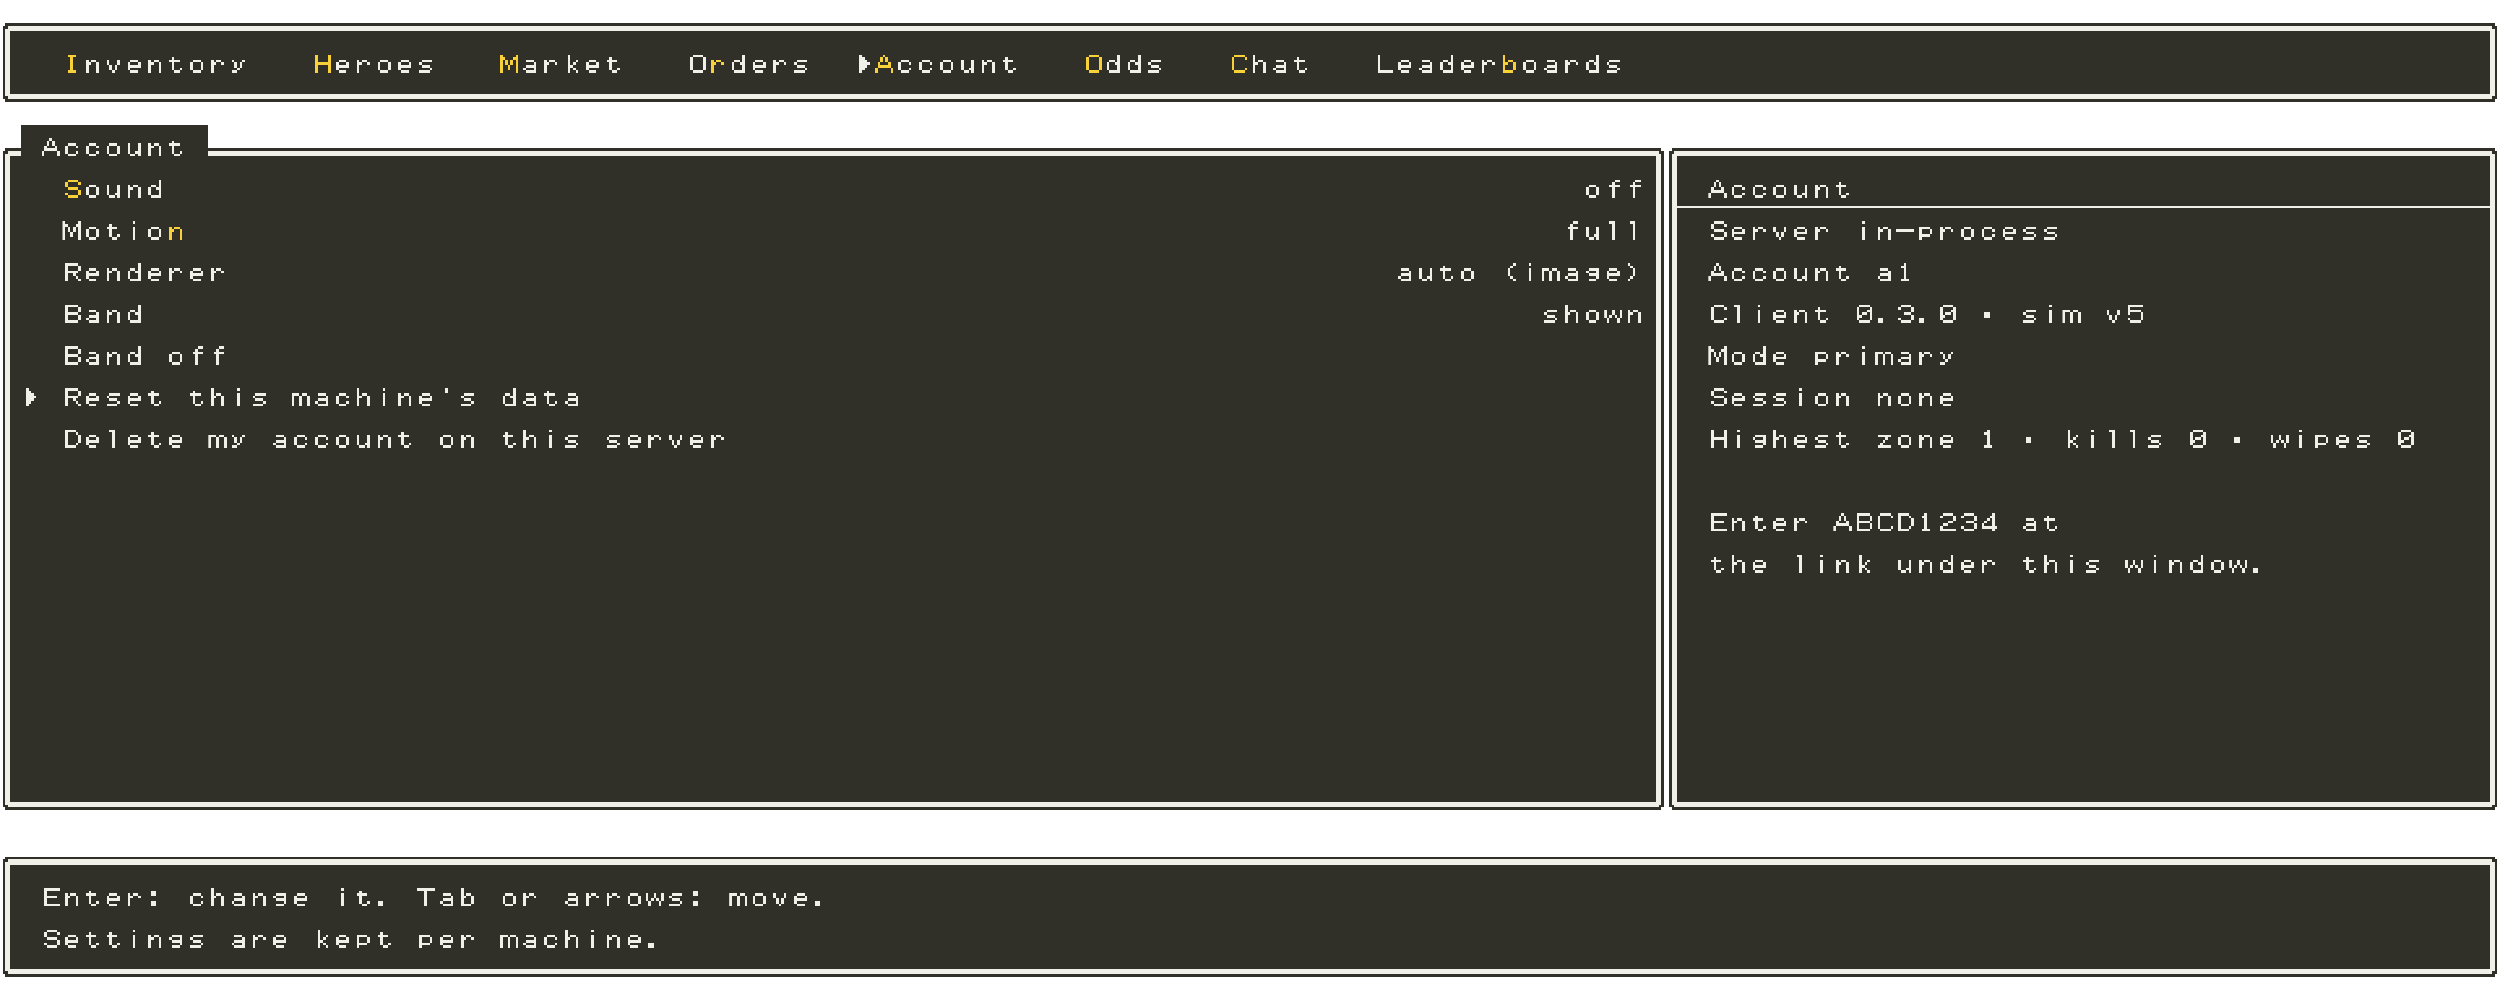
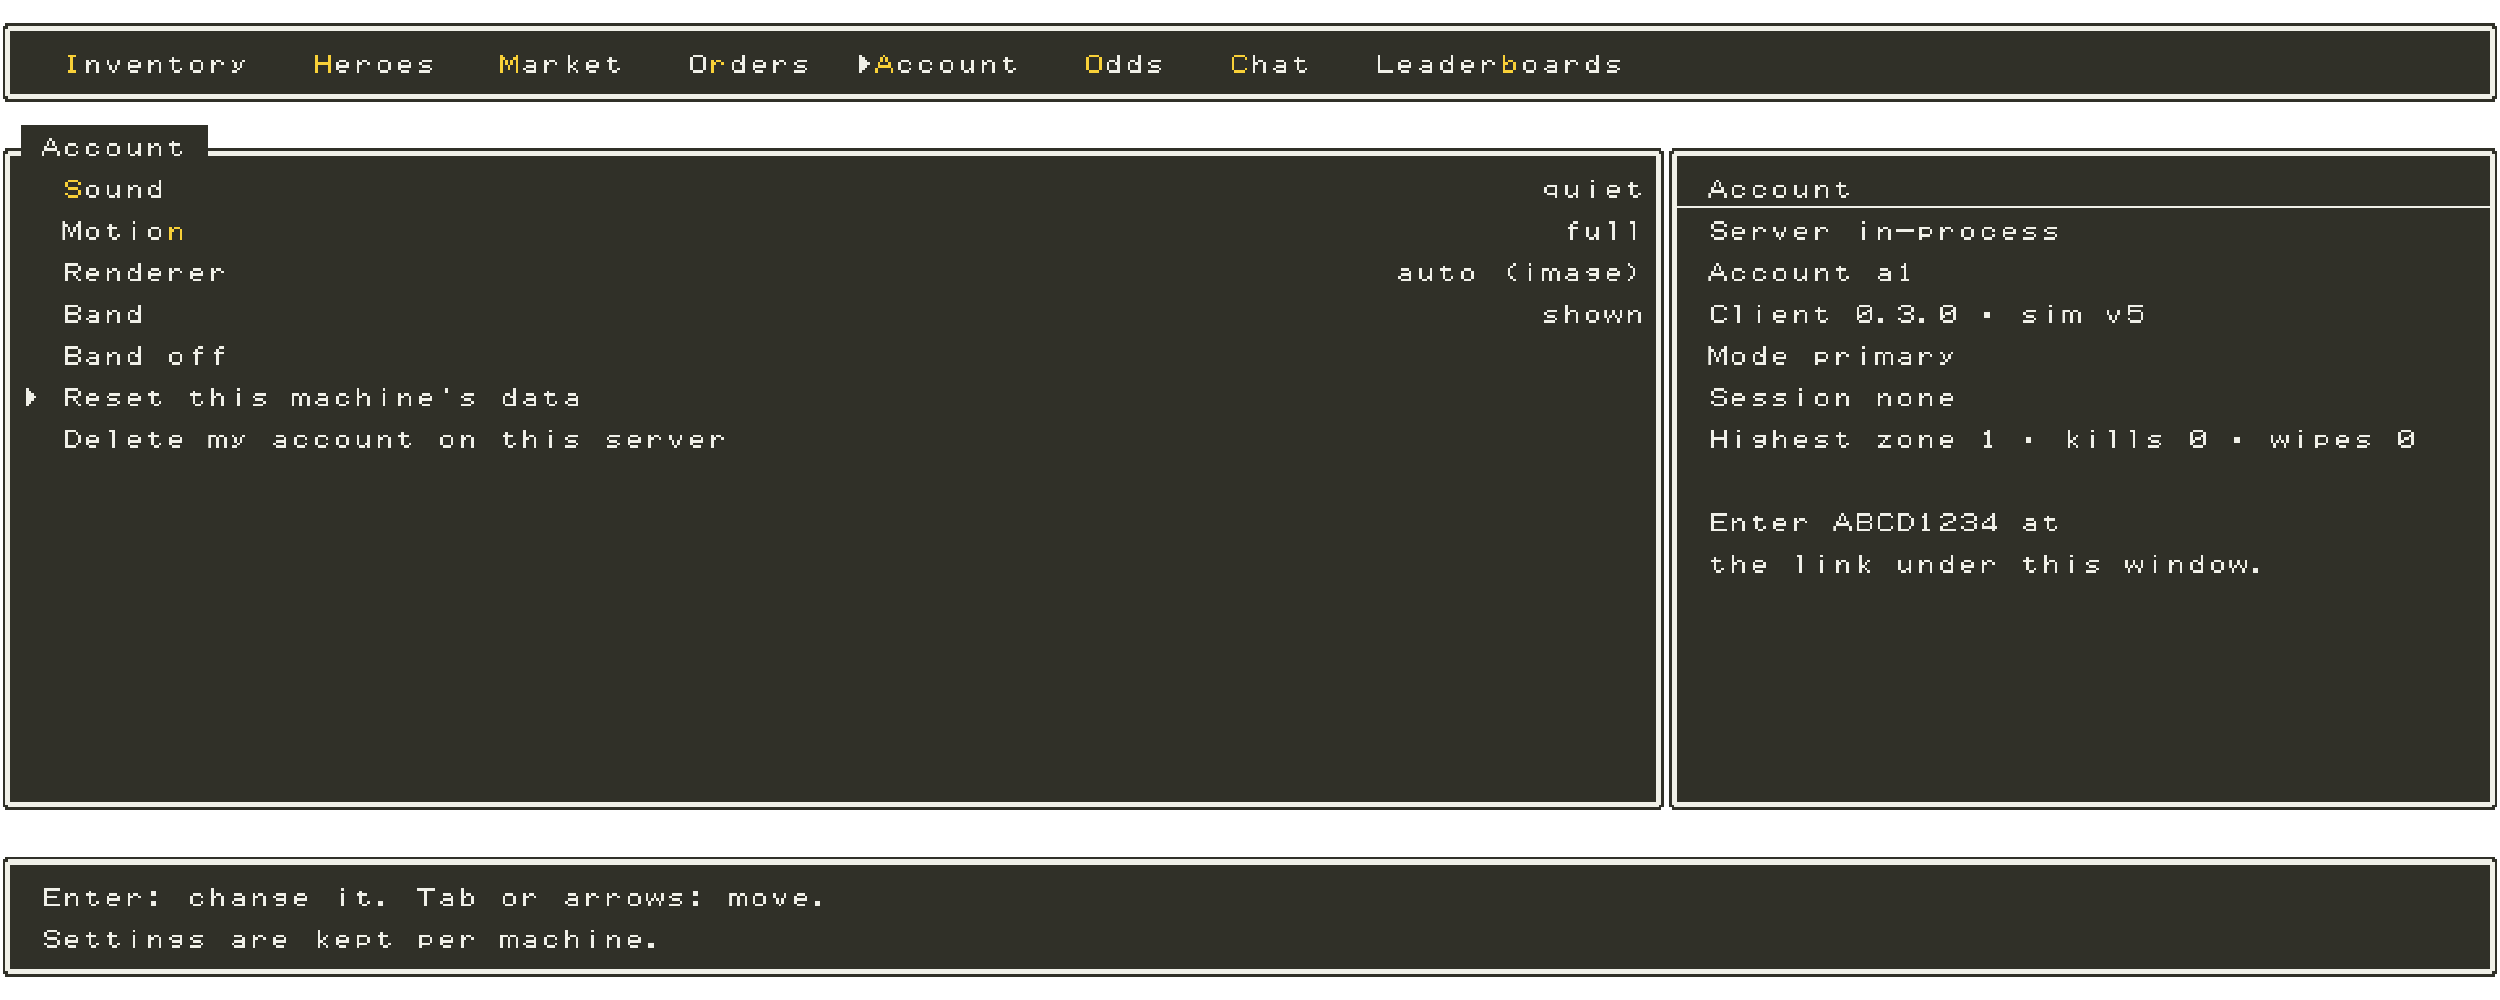
<svg xmlns="http://www.w3.org/2000/svg" viewBox="0 0 960 384" width="960" height="384" shape-rendering="crispEdges">
  <defs>
    <symbol id="g0">
      <path d="M2 5h3v1h-3zM3 6h1v1h-1zM3 7h1v1h-1zM3 8h1v1h-1zM3 9h1v1h-1zM3 10h1v1h-1zM2 11h3v1h-3z" />
    </symbol>
    <symbol id="g1">
      <path d="M1 7h1v1h-1zM3 7h2v1h-2zM1 8h2v1h-2zM5 8h1v1h-1zM1 9h1v1h-1zM5 9h1v1h-1zM1 10h1v1h-1zM5 10h1v1h-1zM1 11h1v1h-1zM5 11h1v1h-1z" />
    </symbol>
    <symbol id="g2">
      <path d="M1 7h1v1h-1zM5 7h1v1h-1zM1 8h1v1h-1zM5 8h1v1h-1zM2 9h1v1h-1zM4 9h1v1h-1zM2 10h1v1h-1zM4 10h1v1h-1zM3 11h1v1h-1z" />
    </symbol>
    <symbol id="g3">
      <path d="M2 7h3v1h-3zM1 8h1v1h-1zM5 8h1v1h-1zM1 9h5v1h-5zM1 10h1v1h-1zM2 11h3v1h-3z" />
    </symbol>
    <symbol id="g4">
      <path d="M2 6h1v1h-1zM1 7h4v1h-4zM2 8h1v1h-1zM2 9h1v1h-1zM2 10h1v1h-1zM5 10h1v1h-1zM3 11h2v1h-2z" />
    </symbol>
    <symbol id="g5">
      <path d="M2 7h3v1h-3zM1 8h1v1h-1zM5 8h1v1h-1zM1 9h1v1h-1zM5 9h1v1h-1zM1 10h1v1h-1zM5 10h1v1h-1zM2 11h3v1h-3z" />
    </symbol>
    <symbol id="g6">
      <path d="M1 7h1v1h-1zM3 7h2v1h-2zM1 8h2v1h-2zM5 8h1v1h-1zM1 9h1v1h-1zM1 10h1v1h-1zM1 11h1v1h-1z" />
    </symbol>
    <symbol id="g7">
      <path d="M1 7h1v1h-1zM5 7h1v1h-1zM2 8h1v1h-1zM4 8h1v1h-1zM2 9h1v1h-1zM4 9h1v1h-1zM3 10h1v1h-1zM1 11h2v1h-2z" />
    </symbol>
    <symbol id="g8">
      <path d="M1 5h1v1h-1zM6 5h1v1h-1zM1 6h1v1h-1zM6 6h1v1h-1zM1 7h1v1h-1zM6 7h1v1h-1zM1 8h6v1h-6zM1 9h1v1h-1zM6 9h1v1h-1zM1 10h1v1h-1zM6 10h1v1h-1zM1 11h1v1h-1zM6 11h1v1h-1z" />
    </symbol>
    <symbol id="g9">
      <path d="M2 7h4v1h-4zM1 8h1v1h-1zM2 9h3v1h-3zM5 10h1v1h-1zM1 11h4v1h-4z" />
    </symbol>
    <symbol id="g10">
      <path d="M0 5h1v1h-1zM6 5h1v1h-1zM0 6h2v1h-2zM5 6h2v1h-2zM0 7h1v1h-1zM2 7h1v1h-1zM4 7h1v1h-1zM6 7h1v1h-1zM0 8h1v1h-1zM2 8h1v1h-1zM4 8h1v1h-1zM6 8h1v1h-1zM0 9h1v1h-1zM3 9h1v1h-1zM6 9h1v1h-1zM0 10h1v1h-1zM3 10h1v1h-1zM6 10h1v1h-1zM0 11h1v1h-1zM6 11h1v1h-1z" />
    </symbol>
    <symbol id="g11">
      <path d="M2 7h3v1h-3zM5 8h1v1h-1zM2 9h4v1h-4zM1 10h1v1h-1zM5 10h1v1h-1zM2 11h4v1h-4z" />
    </symbol>
    <symbol id="g12">
      <path d="M2 5h1v1h-1zM2 6h1v1h-1zM2 7h1v1h-1zM5 7h1v1h-1zM2 8h1v1h-1zM4 8h1v1h-1zM2 9h2v1h-2zM2 10h1v1h-1zM4 10h1v1h-1zM2 11h1v1h-1zM5 11h1v1h-1z" />
    </symbol>
    <symbol id="g13">
      <path d="M2 5h4v1h-4zM1 6h1v1h-1zM6 6h1v1h-1zM1 7h1v1h-1zM6 7h1v1h-1zM1 8h1v1h-1zM6 8h1v1h-1zM1 9h1v1h-1zM6 9h1v1h-1zM1 10h1v1h-1zM6 10h1v1h-1zM2 11h4v1h-4z" />
    </symbol>
    <symbol id="g14">
      <path d="M5 5h1v1h-1zM5 6h1v1h-1zM2 7h2v1h-2zM5 7h1v1h-1zM1 8h1v1h-1zM4 8h2v1h-2zM1 9h1v1h-1zM5 9h1v1h-1zM1 10h1v1h-1zM5 10h1v1h-1zM2 11h4v1h-4z" />
    </symbol>
    <symbol id="g15">
      <path d="M2 5h1v1h-1zM2 6h2v1h-2zM2 7h3v1h-3zM2 8h4v1h-4zM2 9h3v1h-3zM2 10h2v1h-2zM2 11h1v1h-1z" />
    </symbol>
    <symbol id="g16">
      <path d="M3 5h1v1h-1zM2 6h1v1h-1zM4 6h1v1h-1zM2 7h1v1h-1zM4 7h1v1h-1zM1 8h1v1h-1zM5 8h1v1h-1zM1 9h5v1h-5zM0 10h1v1h-1zM6 10h1v1h-1zM0 11h1v1h-1zM6 11h1v1h-1z" />
    </symbol>
    <symbol id="g17">
      <path d="M2 7h3v1h-3zM1 8h1v1h-1zM5 8h1v1h-1zM1 9h1v1h-1zM1 10h1v1h-1zM5 10h1v1h-1zM2 11h3v1h-3z" />
    </symbol>
    <symbol id="g18">
      <path d="M1 7h1v1h-1zM5 7h1v1h-1zM1 8h1v1h-1zM5 8h1v1h-1zM1 9h1v1h-1zM5 9h1v1h-1zM1 10h1v1h-1zM4 10h2v1h-2zM2 11h2v1h-2zM5 11h1v1h-1z" />
    </symbol>
    <symbol id="g19">
      <path d="M2 5h4v1h-4zM1 6h1v1h-1zM6 6h1v1h-1zM1 7h1v1h-1zM1 8h1v1h-1zM1 9h1v1h-1zM1 10h1v1h-1zM6 10h1v1h-1zM2 11h4v1h-4z" />
    </symbol>
    <symbol id="g20">
      <path d="M1 5h1v1h-1zM1 6h1v1h-1zM1 7h1v1h-1zM3 7h2v1h-2zM1 8h2v1h-2zM5 8h1v1h-1zM1 9h1v1h-1zM5 9h1v1h-1zM1 10h1v1h-1zM5 10h1v1h-1zM1 11h1v1h-1zM5 11h1v1h-1z" />
    </symbol>
    <symbol id="g21">
      <path d="M1 5h1v1h-1zM1 6h1v1h-1zM1 7h1v1h-1zM1 8h1v1h-1zM1 9h1v1h-1zM1 10h1v1h-1zM1 11h6v1h-6z" />
    </symbol>
    <symbol id="g22">
      <path d="M1 5h1v1h-1zM1 6h1v1h-1zM1 7h1v1h-1zM3 7h2v1h-2zM1 8h2v1h-2zM5 8h1v1h-1zM1 9h1v1h-1zM5 9h1v1h-1zM1 10h1v1h-1zM5 10h1v1h-1zM1 11h4v1h-4z" />
    </symbol>
    <symbol id="g23">
      <path d="M2 5h4v1h-4zM1 6h1v1h-1zM6 6h1v1h-1zM1 7h1v1h-1zM2 8h4v1h-4zM6 9h1v1h-1zM1 10h1v1h-1zM6 10h1v1h-1zM2 11h4v1h-4z" />
    </symbol>
    <symbol id="g24">
-       <path d="M4 5h2v1h-2zM3 6h1v1h-1zM2 7h4v1h-4zM3 8h1v1h-1zM3 9h1v1h-1zM3 10h1v1h-1zM3 11h1v1h-1z" />
+       <path d="M2 7h4v1h-4zM1 8h1v1h-1zM5 8h1v1h-1zM1 9h1v1h-1zM5 9h1v1h-1zM2 10h4v1h-4zM5 11h1v1h-1z" />
    </symbol>
    <symbol id="g25">
      <path d="M3 5h1v1h-1zM3 7h1v1h-1zM3 8h1v1h-1zM3 9h1v1h-1zM3 10h1v1h-1zM3 11h1v1h-1z" />
    </symbol>
    <symbol id="g26">
+       <path d="M4 5h2v1h-2zM3 6h1v1h-1zM2 7h4v1h-4zM3 8h1v1h-1zM3 9h1v1h-1zM3 10h1v1h-1zM3 11h1v1h-1z" />
+     </symbol>
+     <symbol id="g27">
      <path d="M2 5h2v1h-2zM3 6h1v1h-1zM3 7h1v1h-1zM3 8h1v1h-1zM3 9h1v1h-1zM3 10h1v1h-1zM3 11h1v1h-1z" />
    </symbol>
-     <symbol id="g27">
+     <symbol id="g28">
      <path d="M1 5h5v1h-5zM1 6h1v1h-1zM6 6h1v1h-1zM1 7h1v1h-1zM6 7h1v1h-1zM1 8h5v1h-5zM1 9h1v1h-1zM4 9h1v1h-1zM1 10h1v1h-1zM5 10h1v1h-1zM1 11h1v1h-1zM6 11h1v1h-1z" />
    </symbol>
-     <symbol id="g28">
+     <symbol id="g29">
      <path d="M5 5h1v1h-1zM4 6h1v1h-1zM3 7h1v1h-1zM3 8h1v1h-1zM3 9h1v1h-1zM4 10h1v1h-1zM5 11h1v1h-1z" />
    </symbol>
-     <symbol id="g29">
+     <symbol id="g30">
      <path d="M0 7h3v1h-3zM4 7h2v1h-2zM0 8h1v1h-1zM3 8h1v1h-1zM6 8h1v1h-1zM0 9h1v1h-1zM3 9h1v1h-1zM6 9h1v1h-1zM0 10h1v1h-1zM3 10h1v1h-1zM6 10h1v1h-1zM0 11h1v1h-1zM3 11h1v1h-1zM6 11h1v1h-1z" />
    </symbol>
-     <symbol id="g30">
+     <symbol id="g31">
      <path d="M2 7h4v1h-4zM1 8h1v1h-1zM5 8h1v1h-1zM2 9h4v1h-4zM5 10h1v1h-1zM2 11h3v1h-3z" />
    </symbol>
-     <symbol id="g31">
+     <symbol id="g32">
      <path d="M1 5h1v1h-1zM2 6h1v1h-1zM3 7h1v1h-1zM3 8h1v1h-1zM3 9h1v1h-1zM2 10h1v1h-1zM1 11h1v1h-1z" />
    </symbol>
-     <symbol id="g32">
+     <symbol id="g33">
      <path d="M1 5h5v1h-5zM1 6h1v1h-1zM6 6h1v1h-1zM1 7h1v1h-1zM6 7h1v1h-1zM1 8h5v1h-5zM1 9h1v1h-1zM6 9h1v1h-1zM1 10h1v1h-1zM6 10h1v1h-1zM1 11h5v1h-5z" />
    </symbol>
-     <symbol id="g33">
+     <symbol id="g34">
      <path d="M0 7h1v1h-1zM3 7h1v1h-1zM6 7h1v1h-1zM0 8h1v1h-1zM3 8h1v1h-1zM6 8h1v1h-1zM0 9h1v1h-1zM2 9h1v1h-1zM4 9h1v1h-1zM6 9h1v1h-1zM1 10h1v1h-1zM5 10h1v1h-1zM1 11h1v1h-1zM5 11h1v1h-1z" />
    </symbol>
-     <symbol id="g34">
+     <symbol id="g35">
      <path d="M3 5h1v1h-1zM3 6h1v1h-1z" />
    </symbol>
-     <symbol id="g35">
+     <symbol id="g36">
      <path d="M1 5h4v1h-4zM1 6h1v1h-1zM5 6h1v1h-1zM1 7h1v1h-1zM6 7h1v1h-1zM1 8h1v1h-1zM6 8h1v1h-1zM1 9h1v1h-1zM6 9h1v1h-1zM1 10h1v1h-1zM5 10h1v1h-1zM1 11h4v1h-4z" />
    </symbol>
-     <symbol id="g36">
+     <symbol id="g37">
      <path d="M0 8h7v1h-7z" />
    </symbol>
-     <symbol id="g37">
+     <symbol id="g38">
      <path d="M1 7h4v1h-4zM1 8h1v1h-1zM5 8h1v1h-1zM1 9h1v1h-1zM5 9h1v1h-1zM1 10h4v1h-4zM1 11h1v1h-1z" />
    </symbol>
-     <symbol id="g38">
+     <symbol id="g39">
      <path d="M3 5h1v1h-1zM2 6h2v1h-2zM3 7h1v1h-1zM3 8h1v1h-1zM3 9h1v1h-1zM3 10h1v1h-1zM2 11h3v1h-3z" />
    </symbol>
-     <symbol id="g39">
+     <symbol id="g40">
      <path d="M2 5h4v1h-4zM1 6h1v1h-1zM6 6h1v1h-1zM1 7h1v1h-1zM5 7h2v1h-2zM1 8h1v1h-1zM3 8h2v1h-2zM6 8h1v1h-1zM1 9h2v1h-2zM6 9h1v1h-1zM1 10h1v1h-1zM6 10h1v1h-1zM2 11h4v1h-4z" />
    </symbol>
-     <symbol id="g40">
+     <symbol id="g41">
      <path d="M1 10h2v1h-2zM1 11h2v1h-2z" />
    </symbol>
-     <symbol id="g41">
+     <symbol id="g42">
      <path d="M2 5h4v1h-4zM1 6h1v1h-1zM6 6h1v1h-1zM6 7h1v1h-1zM3 8h3v1h-3zM6 9h1v1h-1zM1 10h1v1h-1zM6 10h1v1h-1zM2 11h4v1h-4z" />
    </symbol>
-     <symbol id="g42">
+     <symbol id="g43">
      <path d="M2 8h2v1h-2zM2 9h2v1h-2z" />
    </symbol>
-     <symbol id="g43">
+     <symbol id="g44">
      <path d="M1 5h6v1h-6zM1 6h1v1h-1zM1 7h5v1h-5zM1 8h1v1h-1zM6 8h1v1h-1zM6 9h1v1h-1zM1 10h1v1h-1zM6 10h1v1h-1zM2 11h4v1h-4z" />
    </symbol>
-     <symbol id="g44">
+     <symbol id="g45">
      <path d="M1 7h5v1h-5zM4 8h1v1h-1zM3 9h1v1h-1zM2 10h1v1h-1zM1 11h5v1h-5z" />
    </symbol>
-     <symbol id="g45">
+     <symbol id="g46">
      <path d="M1 5h6v1h-6zM1 6h1v1h-1zM1 7h1v1h-1zM1 8h5v1h-5zM1 9h1v1h-1zM1 10h1v1h-1zM1 11h6v1h-6z" />
    </symbol>
-     <symbol id="g46">
+     <symbol id="g47">
      <path d="M2 5h4v1h-4zM1 6h1v1h-1zM6 6h1v1h-1zM6 7h1v1h-1zM4 8h2v1h-2zM2 9h2v1h-2zM1 10h1v1h-1zM1 11h6v1h-6z" />
    </symbol>
-     <symbol id="g47">
+     <symbol id="g48">
      <path d="M5 5h1v1h-1zM4 6h2v1h-2zM3 7h1v1h-1zM5 7h1v1h-1zM2 8h1v1h-1zM5 8h1v1h-1zM1 9h1v1h-1zM5 9h1v1h-1zM1 10h6v1h-6zM5 11h1v1h-1z" />
    </symbol>
-     <symbol id="g48">
+     <symbol id="g49">
      <path d="M2 6h2v1h-2zM2 7h2v1h-2zM2 10h2v1h-2zM2 11h2v1h-2z" />
    </symbol>
-     <symbol id="g49">
+     <symbol id="g50">
      <path d="M0 5h7v1h-7zM3 6h1v1h-1zM3 7h1v1h-1zM3 8h1v1h-1zM3 9h1v1h-1zM3 10h1v1h-1zM3 11h1v1h-1z" />
    </symbol>
  </defs>
  <g id="w-tab">
    <path fill="#303028" d="M2 9H958V10H959V38H958V39H2V38H1V10H2Z" />
    <g fill="#f0f0e8">
      <rect x="3" y="10" width="954" height="1" />
      <rect x="2" y="11" width="956" height="1" />
      <rect x="2" y="36" width="956" height="1" />
      <rect x="3" y="37" width="954" height="1" />
      <rect x="2" y="12" width="2" height="24" />
      <rect x="956" y="12" width="2" height="24" />
    </g>
    <use href="#g15" x="328" y="16" fill="#f0f0e8" />
    <use href="#g0" x="24" y="16" fill="#f8d038" />
    <use href="#g1" x="32" y="16" fill="#f0f0e8" />
    <use href="#g2" x="40" y="16" fill="#f0f0e8" />
    <use href="#g3" x="48" y="16" fill="#f0f0e8" />
    <use href="#g1" x="56" y="16" fill="#f0f0e8" />
    <use href="#g4" x="64" y="16" fill="#f0f0e8" />
    <use href="#g5" x="72" y="16" fill="#f0f0e8" />
    <use href="#g6" x="80" y="16" fill="#f0f0e8" />
    <use href="#g7" x="88" y="16" fill="#f0f0e8" />
    <use href="#g8" x="120" y="16" fill="#f8d038" />
    <use href="#g3" x="128" y="16" fill="#f0f0e8" />
    <use href="#g6" x="136" y="16" fill="#f0f0e8" />
    <use href="#g5" x="144" y="16" fill="#f0f0e8" />
    <use href="#g3" x="152" y="16" fill="#f0f0e8" />
    <use href="#g9" x="160" y="16" fill="#f0f0e8" />
    <use href="#g10" x="192" y="16" fill="#f8d038" />
    <use href="#g11" x="200" y="16" fill="#f0f0e8" />
    <use href="#g6" x="208" y="16" fill="#f0f0e8" />
    <use href="#g12" x="216" y="16" fill="#f0f0e8" />
    <use href="#g3" x="224" y="16" fill="#f0f0e8" />
    <use href="#g4" x="232" y="16" fill="#f0f0e8" />
    <use href="#g13" x="264" y="16" fill="#f0f0e8" />
    <use href="#g6" x="272" y="16" fill="#f8d038" />
    <use href="#g14" x="280" y="16" fill="#f0f0e8" />
    <use href="#g3" x="288" y="16" fill="#f0f0e8" />
    <use href="#g6" x="296" y="16" fill="#f0f0e8" />
    <use href="#g9" x="304" y="16" fill="#f0f0e8" />
    <use href="#g16" x="336" y="16" fill="#f8d038" />
    <use href="#g17" x="344" y="16" fill="#f0f0e8" />
    <use href="#g17" x="352" y="16" fill="#f0f0e8" />
    <use href="#g5" x="360" y="16" fill="#f0f0e8" />
    <use href="#g18" x="368" y="16" fill="#f0f0e8" />
    <use href="#g1" x="376" y="16" fill="#f0f0e8" />
    <use href="#g4" x="384" y="16" fill="#f0f0e8" />
    <use href="#g13" x="416" y="16" fill="#f8d038" />
    <use href="#g14" x="424" y="16" fill="#f0f0e8" />
    <use href="#g14" x="432" y="16" fill="#f0f0e8" />
    <use href="#g9" x="440" y="16" fill="#f0f0e8" />
    <use href="#g19" x="472" y="16" fill="#f8d038" />
    <use href="#g20" x="480" y="16" fill="#f0f0e8" />
    <use href="#g11" x="488" y="16" fill="#f0f0e8" />
    <use href="#g4" x="496" y="16" fill="#f0f0e8" />
    <use href="#g21" x="528" y="16" fill="#f0f0e8" />
    <use href="#g3" x="536" y="16" fill="#f0f0e8" />
    <use href="#g11" x="544" y="16" fill="#f0f0e8" />
    <use href="#g14" x="552" y="16" fill="#f0f0e8" />
    <use href="#g3" x="560" y="16" fill="#f0f0e8" />
    <use href="#g6" x="568" y="16" fill="#f0f0e8" />
    <use href="#g22" x="576" y="16" fill="#f8d038" />
    <use href="#g5" x="584" y="16" fill="#f0f0e8" />
    <use href="#g11" x="592" y="16" fill="#f0f0e8" />
    <use href="#g6" x="600" y="16" fill="#f0f0e8" />
    <use href="#g14" x="608" y="16" fill="#f0f0e8" />
    <use href="#g9" x="616" y="16" fill="#f0f0e8" />
  </g>
  <g id="w-list" transform="translate(0 48)">
    <path fill="#303028" d="M2 9H638V10H639V262H638V263H2V262H1V10H2Z" />
    <g fill="#f0f0e8">
      <rect x="3" y="10" width="634" height="1" />
      <rect x="2" y="11" width="636" height="1" />
      <rect x="2" y="260" width="636" height="1" />
      <rect x="3" y="261" width="634" height="1" />
      <rect x="2" y="12" width="2" height="248" />
      <rect x="636" y="12" width="2" height="248" />
    </g>
    <rect x="8" y="0" width="72" height="16" fill="#303028" />
    <use href="#g16" x="16" y="0" fill="#f0f0e8" />
    <use href="#g17" x="24" y="0" fill="#f0f0e8" />
    <use href="#g17" x="32" y="0" fill="#f0f0e8" />
    <use href="#g5" x="40" y="0" fill="#f0f0e8" />
    <use href="#g18" x="48" y="0" fill="#f0f0e8" />
    <use href="#g1" x="56" y="0" fill="#f0f0e8" />
    <use href="#g4" x="64" y="0" fill="#f0f0e8" />
    <use href="#g23" x="24" y="16" fill="#f8d038" />
    <use href="#g5" x="32" y="16" fill="#f0f0e8" />
    <use href="#g18" x="40" y="16" fill="#f0f0e8" />
    <use href="#g1" x="48" y="16" fill="#f0f0e8" />
    <use href="#g14" x="56" y="16" fill="#f0f0e8" />
-     <use href="#g5" x="608" y="16" fill="#f0f0e8" />
-     <use href="#g24" x="616" y="16" fill="#f0f0e8" />
-     <use href="#g24" x="624" y="16" fill="#f0f0e8" />
+     <use href="#g24" x="592" y="16" fill="#f0f0e8" />
+     <use href="#g18" x="600" y="16" fill="#f0f0e8" />
+     <use href="#g25" x="608" y="16" fill="#f0f0e8" />
+     <use href="#g3" x="616" y="16" fill="#f0f0e8" />
+     <use href="#g4" x="624" y="16" fill="#f0f0e8" />
    <use href="#g10" x="24" y="32" fill="#f0f0e8" />
    <use href="#g5" x="32" y="32" fill="#f0f0e8" />
    <use href="#g4" x="40" y="32" fill="#f0f0e8" />
    <use href="#g25" x="48" y="32" fill="#f0f0e8" />
    <use href="#g5" x="56" y="32" fill="#f0f0e8" />
    <use href="#g1" x="64" y="32" fill="#f8d038" />
-     <use href="#g24" x="600" y="32" fill="#f0f0e8" />
+     <use href="#g26" x="600" y="32" fill="#f0f0e8" />
    <use href="#g18" x="608" y="32" fill="#f0f0e8" />
-     <use href="#g26" x="616" y="32" fill="#f0f0e8" />
-     <use href="#g26" x="624" y="32" fill="#f0f0e8" />
-     <use href="#g27" x="24" y="48" fill="#f0f0e8" />
+     <use href="#g27" x="616" y="32" fill="#f0f0e8" />
+     <use href="#g27" x="624" y="32" fill="#f0f0e8" />
+     <use href="#g28" x="24" y="48" fill="#f0f0e8" />
    <use href="#g3" x="32" y="48" fill="#f0f0e8" />
    <use href="#g1" x="40" y="48" fill="#f0f0e8" />
    <use href="#g14" x="48" y="48" fill="#f0f0e8" />
    <use href="#g3" x="56" y="48" fill="#f0f0e8" />
    <use href="#g6" x="64" y="48" fill="#f0f0e8" />
    <use href="#g3" x="72" y="48" fill="#f0f0e8" />
    <use href="#g6" x="80" y="48" fill="#f0f0e8" />
    <use href="#g11" x="536" y="48" fill="#f0f0e8" />
    <use href="#g18" x="544" y="48" fill="#f0f0e8" />
    <use href="#g4" x="552" y="48" fill="#f0f0e8" />
    <use href="#g5" x="560" y="48" fill="#f0f0e8" />
-     <use href="#g28" x="576" y="48" fill="#f0f0e8" />
+     <use href="#g29" x="576" y="48" fill="#f0f0e8" />
    <use href="#g25" x="584" y="48" fill="#f0f0e8" />
-     <use href="#g29" x="592" y="48" fill="#f0f0e8" />
+     <use href="#g30" x="592" y="48" fill="#f0f0e8" />
    <use href="#g11" x="600" y="48" fill="#f0f0e8" />
-     <use href="#g30" x="608" y="48" fill="#f0f0e8" />
+     <use href="#g31" x="608" y="48" fill="#f0f0e8" />
    <use href="#g3" x="616" y="48" fill="#f0f0e8" />
-     <use href="#g31" x="624" y="48" fill="#f0f0e8" />
-     <use href="#g32" x="24" y="64" fill="#f0f0e8" />
+     <use href="#g32" x="624" y="48" fill="#f0f0e8" />
+     <use href="#g33" x="24" y="64" fill="#f0f0e8" />
    <use href="#g11" x="32" y="64" fill="#f0f0e8" />
    <use href="#g1" x="40" y="64" fill="#f0f0e8" />
    <use href="#g14" x="48" y="64" fill="#f0f0e8" />
    <use href="#g9" x="592" y="64" fill="#f0f0e8" />
    <use href="#g20" x="600" y="64" fill="#f0f0e8" />
    <use href="#g5" x="608" y="64" fill="#f0f0e8" />
-     <use href="#g33" x="616" y="64" fill="#f0f0e8" />
+     <use href="#g34" x="616" y="64" fill="#f0f0e8" />
    <use href="#g1" x="624" y="64" fill="#f0f0e8" />
-     <use href="#g32" x="24" y="80" fill="#f0f0e8" />
+     <use href="#g33" x="24" y="80" fill="#f0f0e8" />
    <use href="#g11" x="32" y="80" fill="#f0f0e8" />
    <use href="#g1" x="40" y="80" fill="#f0f0e8" />
    <use href="#g14" x="48" y="80" fill="#f0f0e8" />
    <use href="#g5" x="64" y="80" fill="#f0f0e8" />
-     <use href="#g24" x="72" y="80" fill="#f0f0e8" />
-     <use href="#g24" x="80" y="80" fill="#f0f0e8" />
+     <use href="#g26" x="72" y="80" fill="#f0f0e8" />
+     <use href="#g26" x="80" y="80" fill="#f0f0e8" />
    <use href="#g15" x="8" y="96" fill="#f0f0e8" />
-     <use href="#g27" x="24" y="96" fill="#f0f0e8" />
+     <use href="#g28" x="24" y="96" fill="#f0f0e8" />
    <use href="#g3" x="32" y="96" fill="#f0f0e8" />
    <use href="#g9" x="40" y="96" fill="#f0f0e8" />
    <use href="#g3" x="48" y="96" fill="#f0f0e8" />
    <use href="#g4" x="56" y="96" fill="#f0f0e8" />
    <use href="#g4" x="72" y="96" fill="#f0f0e8" />
    <use href="#g20" x="80" y="96" fill="#f0f0e8" />
    <use href="#g25" x="88" y="96" fill="#f0f0e8" />
    <use href="#g9" x="96" y="96" fill="#f0f0e8" />
-     <use href="#g29" x="112" y="96" fill="#f0f0e8" />
+     <use href="#g30" x="112" y="96" fill="#f0f0e8" />
    <use href="#g11" x="120" y="96" fill="#f0f0e8" />
    <use href="#g17" x="128" y="96" fill="#f0f0e8" />
    <use href="#g20" x="136" y="96" fill="#f0f0e8" />
    <use href="#g25" x="144" y="96" fill="#f0f0e8" />
    <use href="#g1" x="152" y="96" fill="#f0f0e8" />
    <use href="#g3" x="160" y="96" fill="#f0f0e8" />
-     <use href="#g34" x="168" y="96" fill="#f0f0e8" />
+     <use href="#g35" x="168" y="96" fill="#f0f0e8" />
    <use href="#g9" x="176" y="96" fill="#f0f0e8" />
    <use href="#g14" x="192" y="96" fill="#f0f0e8" />
    <use href="#g11" x="200" y="96" fill="#f0f0e8" />
    <use href="#g4" x="208" y="96" fill="#f0f0e8" />
    <use href="#g11" x="216" y="96" fill="#f0f0e8" />
-     <use href="#g35" x="24" y="112" fill="#f0f0e8" />
+     <use href="#g36" x="24" y="112" fill="#f0f0e8" />
    <use href="#g3" x="32" y="112" fill="#f0f0e8" />
-     <use href="#g26" x="40" y="112" fill="#f0f0e8" />
+     <use href="#g27" x="40" y="112" fill="#f0f0e8" />
    <use href="#g3" x="48" y="112" fill="#f0f0e8" />
    <use href="#g4" x="56" y="112" fill="#f0f0e8" />
    <use href="#g3" x="64" y="112" fill="#f0f0e8" />
-     <use href="#g29" x="80" y="112" fill="#f0f0e8" />
+     <use href="#g30" x="80" y="112" fill="#f0f0e8" />
    <use href="#g7" x="88" y="112" fill="#f0f0e8" />
    <use href="#g11" x="104" y="112" fill="#f0f0e8" />
    <use href="#g17" x="112" y="112" fill="#f0f0e8" />
    <use href="#g17" x="120" y="112" fill="#f0f0e8" />
    <use href="#g5" x="128" y="112" fill="#f0f0e8" />
    <use href="#g18" x="136" y="112" fill="#f0f0e8" />
    <use href="#g1" x="144" y="112" fill="#f0f0e8" />
    <use href="#g4" x="152" y="112" fill="#f0f0e8" />
    <use href="#g5" x="168" y="112" fill="#f0f0e8" />
    <use href="#g1" x="176" y="112" fill="#f0f0e8" />
    <use href="#g4" x="192" y="112" fill="#f0f0e8" />
    <use href="#g20" x="200" y="112" fill="#f0f0e8" />
    <use href="#g25" x="208" y="112" fill="#f0f0e8" />
    <use href="#g9" x="216" y="112" fill="#f0f0e8" />
    <use href="#g9" x="232" y="112" fill="#f0f0e8" />
    <use href="#g3" x="240" y="112" fill="#f0f0e8" />
    <use href="#g6" x="248" y="112" fill="#f0f0e8" />
    <use href="#g2" x="256" y="112" fill="#f0f0e8" />
    <use href="#g3" x="264" y="112" fill="#f0f0e8" />
    <use href="#g6" x="272" y="112" fill="#f0f0e8" />
  </g>
  <g id="w-detail" transform="translate(0 48)">
    <path fill="#303028" d="M642 9H958V10H959V262H958V263H642V262H641V10H642Z" />
    <g fill="#f0f0e8">
      <rect x="643" y="10" width="314" height="1" />
      <rect x="642" y="11" width="316" height="1" />
      <rect x="642" y="260" width="316" height="1" />
      <rect x="643" y="261" width="314" height="1" />
      <rect x="642" y="12" width="2" height="248" />
      <rect x="956" y="12" width="2" height="248" />
    </g>
    <use href="#g16" x="656" y="16" fill="#f0f0e8" />
    <use href="#g17" x="664" y="16" fill="#f0f0e8" />
    <use href="#g17" x="672" y="16" fill="#f0f0e8" />
    <use href="#g5" x="680" y="16" fill="#f0f0e8" />
    <use href="#g18" x="688" y="16" fill="#f0f0e8" />
    <use href="#g1" x="696" y="16" fill="#f0f0e8" />
    <use href="#g4" x="704" y="16" fill="#f0f0e8" />
    <rect x="642" y="31" width="316" height="1" fill="#f0f0e8" />
    <use href="#g23" x="656" y="32" fill="#f0f0e8" />
    <use href="#g3" x="664" y="32" fill="#f0f0e8" />
    <use href="#g6" x="672" y="32" fill="#f0f0e8" />
    <use href="#g2" x="680" y="32" fill="#f0f0e8" />
    <use href="#g3" x="688" y="32" fill="#f0f0e8" />
    <use href="#g6" x="696" y="32" fill="#f0f0e8" />
    <use href="#g25" x="712" y="32" fill="#f0f0e8" />
    <use href="#g1" x="720" y="32" fill="#f0f0e8" />
-     <use href="#g36" x="728" y="32" fill="#f0f0e8" />
-     <use href="#g37" x="736" y="32" fill="#f0f0e8" />
+     <use href="#g37" x="728" y="32" fill="#f0f0e8" />
+     <use href="#g38" x="736" y="32" fill="#f0f0e8" />
    <use href="#g6" x="744" y="32" fill="#f0f0e8" />
    <use href="#g5" x="752" y="32" fill="#f0f0e8" />
    <use href="#g17" x="760" y="32" fill="#f0f0e8" />
    <use href="#g3" x="768" y="32" fill="#f0f0e8" />
    <use href="#g9" x="776" y="32" fill="#f0f0e8" />
    <use href="#g9" x="784" y="32" fill="#f0f0e8" />
    <use href="#g16" x="656" y="48" fill="#f0f0e8" />
    <use href="#g17" x="664" y="48" fill="#f0f0e8" />
    <use href="#g17" x="672" y="48" fill="#f0f0e8" />
    <use href="#g5" x="680" y="48" fill="#f0f0e8" />
    <use href="#g18" x="688" y="48" fill="#f0f0e8" />
    <use href="#g1" x="696" y="48" fill="#f0f0e8" />
    <use href="#g4" x="704" y="48" fill="#f0f0e8" />
    <use href="#g11" x="720" y="48" fill="#f0f0e8" />
-     <use href="#g38" x="728" y="48" fill="#f0f0e8" />
+     <use href="#g39" x="728" y="48" fill="#f0f0e8" />
    <use href="#g19" x="656" y="64" fill="#f0f0e8" />
-     <use href="#g26" x="664" y="64" fill="#f0f0e8" />
+     <use href="#g27" x="664" y="64" fill="#f0f0e8" />
    <use href="#g25" x="672" y="64" fill="#f0f0e8" />
    <use href="#g3" x="680" y="64" fill="#f0f0e8" />
    <use href="#g1" x="688" y="64" fill="#f0f0e8" />
    <use href="#g4" x="696" y="64" fill="#f0f0e8" />
-     <use href="#g39" x="712" y="64" fill="#f0f0e8" />
-     <use href="#g40" x="720" y="64" fill="#f0f0e8" />
-     <use href="#g41" x="728" y="64" fill="#f0f0e8" />
-     <use href="#g40" x="736" y="64" fill="#f0f0e8" />
-     <use href="#g39" x="744" y="64" fill="#f0f0e8" />
-     <use href="#g42" x="760" y="64" fill="#f0f0e8" />
+     <use href="#g40" x="712" y="64" fill="#f0f0e8" />
+     <use href="#g41" x="720" y="64" fill="#f0f0e8" />
+     <use href="#g42" x="728" y="64" fill="#f0f0e8" />
+     <use href="#g41" x="736" y="64" fill="#f0f0e8" />
+     <use href="#g40" x="744" y="64" fill="#f0f0e8" />
+     <use href="#g43" x="760" y="64" fill="#f0f0e8" />
    <use href="#g9" x="776" y="64" fill="#f0f0e8" />
    <use href="#g25" x="784" y="64" fill="#f0f0e8" />
-     <use href="#g29" x="792" y="64" fill="#f0f0e8" />
+     <use href="#g30" x="792" y="64" fill="#f0f0e8" />
    <use href="#g2" x="808" y="64" fill="#f0f0e8" />
-     <use href="#g43" x="816" y="64" fill="#f0f0e8" />
+     <use href="#g44" x="816" y="64" fill="#f0f0e8" />
    <use href="#g10" x="656" y="80" fill="#f0f0e8" />
    <use href="#g5" x="664" y="80" fill="#f0f0e8" />
    <use href="#g14" x="672" y="80" fill="#f0f0e8" />
    <use href="#g3" x="680" y="80" fill="#f0f0e8" />
-     <use href="#g37" x="696" y="80" fill="#f0f0e8" />
+     <use href="#g38" x="696" y="80" fill="#f0f0e8" />
    <use href="#g6" x="704" y="80" fill="#f0f0e8" />
    <use href="#g25" x="712" y="80" fill="#f0f0e8" />
-     <use href="#g29" x="720" y="80" fill="#f0f0e8" />
+     <use href="#g30" x="720" y="80" fill="#f0f0e8" />
    <use href="#g11" x="728" y="80" fill="#f0f0e8" />
    <use href="#g6" x="736" y="80" fill="#f0f0e8" />
    <use href="#g7" x="744" y="80" fill="#f0f0e8" />
    <use href="#g23" x="656" y="96" fill="#f0f0e8" />
    <use href="#g3" x="664" y="96" fill="#f0f0e8" />
    <use href="#g9" x="672" y="96" fill="#f0f0e8" />
    <use href="#g9" x="680" y="96" fill="#f0f0e8" />
    <use href="#g25" x="688" y="96" fill="#f0f0e8" />
    <use href="#g5" x="696" y="96" fill="#f0f0e8" />
    <use href="#g1" x="704" y="96" fill="#f0f0e8" />
    <use href="#g1" x="720" y="96" fill="#f0f0e8" />
    <use href="#g5" x="728" y="96" fill="#f0f0e8" />
    <use href="#g1" x="736" y="96" fill="#f0f0e8" />
    <use href="#g3" x="744" y="96" fill="#f0f0e8" />
    <use href="#g8" x="656" y="112" fill="#f0f0e8" />
    <use href="#g25" x="664" y="112" fill="#f0f0e8" />
-     <use href="#g30" x="672" y="112" fill="#f0f0e8" />
+     <use href="#g31" x="672" y="112" fill="#f0f0e8" />
    <use href="#g20" x="680" y="112" fill="#f0f0e8" />
    <use href="#g3" x="688" y="112" fill="#f0f0e8" />
    <use href="#g9" x="696" y="112" fill="#f0f0e8" />
    <use href="#g4" x="704" y="112" fill="#f0f0e8" />
-     <use href="#g44" x="720" y="112" fill="#f0f0e8" />
+     <use href="#g45" x="720" y="112" fill="#f0f0e8" />
    <use href="#g5" x="728" y="112" fill="#f0f0e8" />
    <use href="#g1" x="736" y="112" fill="#f0f0e8" />
    <use href="#g3" x="744" y="112" fill="#f0f0e8" />
-     <use href="#g38" x="760" y="112" fill="#f0f0e8" />
-     <use href="#g42" x="776" y="112" fill="#f0f0e8" />
+     <use href="#g39" x="760" y="112" fill="#f0f0e8" />
+     <use href="#g43" x="776" y="112" fill="#f0f0e8" />
    <use href="#g12" x="792" y="112" fill="#f0f0e8" />
    <use href="#g25" x="800" y="112" fill="#f0f0e8" />
-     <use href="#g26" x="808" y="112" fill="#f0f0e8" />
-     <use href="#g26" x="816" y="112" fill="#f0f0e8" />
+     <use href="#g27" x="808" y="112" fill="#f0f0e8" />
+     <use href="#g27" x="816" y="112" fill="#f0f0e8" />
    <use href="#g9" x="824" y="112" fill="#f0f0e8" />
-     <use href="#g39" x="840" y="112" fill="#f0f0e8" />
-     <use href="#g42" x="856" y="112" fill="#f0f0e8" />
-     <use href="#g33" x="872" y="112" fill="#f0f0e8" />
+     <use href="#g40" x="840" y="112" fill="#f0f0e8" />
+     <use href="#g43" x="856" y="112" fill="#f0f0e8" />
+     <use href="#g34" x="872" y="112" fill="#f0f0e8" />
    <use href="#g25" x="880" y="112" fill="#f0f0e8" />
-     <use href="#g37" x="888" y="112" fill="#f0f0e8" />
+     <use href="#g38" x="888" y="112" fill="#f0f0e8" />
    <use href="#g3" x="896" y="112" fill="#f0f0e8" />
    <use href="#g9" x="904" y="112" fill="#f0f0e8" />
-     <use href="#g39" x="920" y="112" fill="#f0f0e8" />
-     <use href="#g45" x="656" y="144" fill="#f0f0e8" />
+     <use href="#g40" x="920" y="112" fill="#f0f0e8" />
+     <use href="#g46" x="656" y="144" fill="#f0f0e8" />
    <use href="#g1" x="664" y="144" fill="#f0f0e8" />
    <use href="#g4" x="672" y="144" fill="#f0f0e8" />
    <use href="#g3" x="680" y="144" fill="#f0f0e8" />
    <use href="#g6" x="688" y="144" fill="#f0f0e8" />
    <use href="#g16" x="704" y="144" fill="#f0f0e8" />
-     <use href="#g32" x="712" y="144" fill="#f0f0e8" />
+     <use href="#g33" x="712" y="144" fill="#f0f0e8" />
    <use href="#g19" x="720" y="144" fill="#f0f0e8" />
-     <use href="#g35" x="728" y="144" fill="#f0f0e8" />
-     <use href="#g38" x="736" y="144" fill="#f0f0e8" />
-     <use href="#g46" x="744" y="144" fill="#f0f0e8" />
-     <use href="#g41" x="752" y="144" fill="#f0f0e8" />
-     <use href="#g47" x="760" y="144" fill="#f0f0e8" />
+     <use href="#g36" x="728" y="144" fill="#f0f0e8" />
+     <use href="#g39" x="736" y="144" fill="#f0f0e8" />
+     <use href="#g47" x="744" y="144" fill="#f0f0e8" />
+     <use href="#g42" x="752" y="144" fill="#f0f0e8" />
+     <use href="#g48" x="760" y="144" fill="#f0f0e8" />
    <use href="#g11" x="776" y="144" fill="#f0f0e8" />
    <use href="#g4" x="784" y="144" fill="#f0f0e8" />
    <use href="#g4" x="656" y="160" fill="#f0f0e8" />
    <use href="#g20" x="664" y="160" fill="#f0f0e8" />
    <use href="#g3" x="672" y="160" fill="#f0f0e8" />
-     <use href="#g26" x="688" y="160" fill="#f0f0e8" />
+     <use href="#g27" x="688" y="160" fill="#f0f0e8" />
    <use href="#g25" x="696" y="160" fill="#f0f0e8" />
    <use href="#g1" x="704" y="160" fill="#f0f0e8" />
    <use href="#g12" x="712" y="160" fill="#f0f0e8" />
    <use href="#g18" x="728" y="160" fill="#f0f0e8" />
    <use href="#g1" x="736" y="160" fill="#f0f0e8" />
    <use href="#g14" x="744" y="160" fill="#f0f0e8" />
    <use href="#g3" x="752" y="160" fill="#f0f0e8" />
    <use href="#g6" x="760" y="160" fill="#f0f0e8" />
    <use href="#g4" x="776" y="160" fill="#f0f0e8" />
    <use href="#g20" x="784" y="160" fill="#f0f0e8" />
    <use href="#g25" x="792" y="160" fill="#f0f0e8" />
    <use href="#g9" x="800" y="160" fill="#f0f0e8" />
-     <use href="#g33" x="816" y="160" fill="#f0f0e8" />
+     <use href="#g34" x="816" y="160" fill="#f0f0e8" />
    <use href="#g25" x="824" y="160" fill="#f0f0e8" />
    <use href="#g1" x="832" y="160" fill="#f0f0e8" />
    <use href="#g14" x="840" y="160" fill="#f0f0e8" />
    <use href="#g5" x="848" y="160" fill="#f0f0e8" />
-     <use href="#g33" x="856" y="160" fill="#f0f0e8" />
-     <use href="#g40" x="864" y="160" fill="#f0f0e8" />
+     <use href="#g34" x="856" y="160" fill="#f0f0e8" />
+     <use href="#g41" x="864" y="160" fill="#f0f0e8" />
  </g>
  <g id="w-message" transform="translate(0 320)">
    <path fill="#303028" d="M2 9H958V10H959V54H958V55H2V54H1V10H2Z" />
    <g fill="#f0f0e8">
      <rect x="3" y="10" width="954" height="1" />
      <rect x="2" y="11" width="956" height="1" />
      <rect x="2" y="52" width="956" height="1" />
      <rect x="3" y="53" width="954" height="1" />
      <rect x="2" y="12" width="2" height="40" />
      <rect x="956" y="12" width="2" height="40" />
    </g>
-     <use href="#g45" x="16" y="16" fill="#f0f0e8" />
+     <use href="#g46" x="16" y="16" fill="#f0f0e8" />
    <use href="#g1" x="24" y="16" fill="#f0f0e8" />
    <use href="#g4" x="32" y="16" fill="#f0f0e8" />
    <use href="#g3" x="40" y="16" fill="#f0f0e8" />
    <use href="#g6" x="48" y="16" fill="#f0f0e8" />
-     <use href="#g48" x="56" y="16" fill="#f0f0e8" />
+     <use href="#g49" x="56" y="16" fill="#f0f0e8" />
    <use href="#g17" x="72" y="16" fill="#f0f0e8" />
    <use href="#g20" x="80" y="16" fill="#f0f0e8" />
    <use href="#g11" x="88" y="16" fill="#f0f0e8" />
    <use href="#g1" x="96" y="16" fill="#f0f0e8" />
-     <use href="#g30" x="104" y="16" fill="#f0f0e8" />
+     <use href="#g31" x="104" y="16" fill="#f0f0e8" />
    <use href="#g3" x="112" y="16" fill="#f0f0e8" />
    <use href="#g25" x="128" y="16" fill="#f0f0e8" />
    <use href="#g4" x="136" y="16" fill="#f0f0e8" />
-     <use href="#g40" x="144" y="16" fill="#f0f0e8" />
-     <use href="#g49" x="160" y="16" fill="#f0f0e8" />
+     <use href="#g41" x="144" y="16" fill="#f0f0e8" />
+     <use href="#g50" x="160" y="16" fill="#f0f0e8" />
    <use href="#g11" x="168" y="16" fill="#f0f0e8" />
    <use href="#g22" x="176" y="16" fill="#f0f0e8" />
    <use href="#g5" x="192" y="16" fill="#f0f0e8" />
    <use href="#g6" x="200" y="16" fill="#f0f0e8" />
    <use href="#g11" x="216" y="16" fill="#f0f0e8" />
    <use href="#g6" x="224" y="16" fill="#f0f0e8" />
    <use href="#g6" x="232" y="16" fill="#f0f0e8" />
    <use href="#g5" x="240" y="16" fill="#f0f0e8" />
-     <use href="#g33" x="248" y="16" fill="#f0f0e8" />
+     <use href="#g34" x="248" y="16" fill="#f0f0e8" />
    <use href="#g9" x="256" y="16" fill="#f0f0e8" />
-     <use href="#g48" x="264" y="16" fill="#f0f0e8" />
-     <use href="#g29" x="280" y="16" fill="#f0f0e8" />
+     <use href="#g49" x="264" y="16" fill="#f0f0e8" />
+     <use href="#g30" x="280" y="16" fill="#f0f0e8" />
    <use href="#g5" x="288" y="16" fill="#f0f0e8" />
    <use href="#g2" x="296" y="16" fill="#f0f0e8" />
    <use href="#g3" x="304" y="16" fill="#f0f0e8" />
-     <use href="#g40" x="312" y="16" fill="#f0f0e8" />
+     <use href="#g41" x="312" y="16" fill="#f0f0e8" />
    <use href="#g23" x="16" y="32" fill="#f0f0e8" />
    <use href="#g3" x="24" y="32" fill="#f0f0e8" />
    <use href="#g4" x="32" y="32" fill="#f0f0e8" />
    <use href="#g4" x="40" y="32" fill="#f0f0e8" />
    <use href="#g25" x="48" y="32" fill="#f0f0e8" />
    <use href="#g1" x="56" y="32" fill="#f0f0e8" />
-     <use href="#g30" x="64" y="32" fill="#f0f0e8" />
+     <use href="#g31" x="64" y="32" fill="#f0f0e8" />
    <use href="#g9" x="72" y="32" fill="#f0f0e8" />
    <use href="#g11" x="88" y="32" fill="#f0f0e8" />
    <use href="#g6" x="96" y="32" fill="#f0f0e8" />
    <use href="#g3" x="104" y="32" fill="#f0f0e8" />
    <use href="#g12" x="120" y="32" fill="#f0f0e8" />
    <use href="#g3" x="128" y="32" fill="#f0f0e8" />
-     <use href="#g37" x="136" y="32" fill="#f0f0e8" />
+     <use href="#g38" x="136" y="32" fill="#f0f0e8" />
    <use href="#g4" x="144" y="32" fill="#f0f0e8" />
-     <use href="#g37" x="160" y="32" fill="#f0f0e8" />
+     <use href="#g38" x="160" y="32" fill="#f0f0e8" />
    <use href="#g3" x="168" y="32" fill="#f0f0e8" />
    <use href="#g6" x="176" y="32" fill="#f0f0e8" />
-     <use href="#g29" x="192" y="32" fill="#f0f0e8" />
+     <use href="#g30" x="192" y="32" fill="#f0f0e8" />
    <use href="#g11" x="200" y="32" fill="#f0f0e8" />
    <use href="#g17" x="208" y="32" fill="#f0f0e8" />
    <use href="#g20" x="216" y="32" fill="#f0f0e8" />
    <use href="#g25" x="224" y="32" fill="#f0f0e8" />
    <use href="#g1" x="232" y="32" fill="#f0f0e8" />
    <use href="#g3" x="240" y="32" fill="#f0f0e8" />
-     <use href="#g40" x="248" y="32" fill="#f0f0e8" />
+     <use href="#g41" x="248" y="32" fill="#f0f0e8" />
  </g>
</svg>
